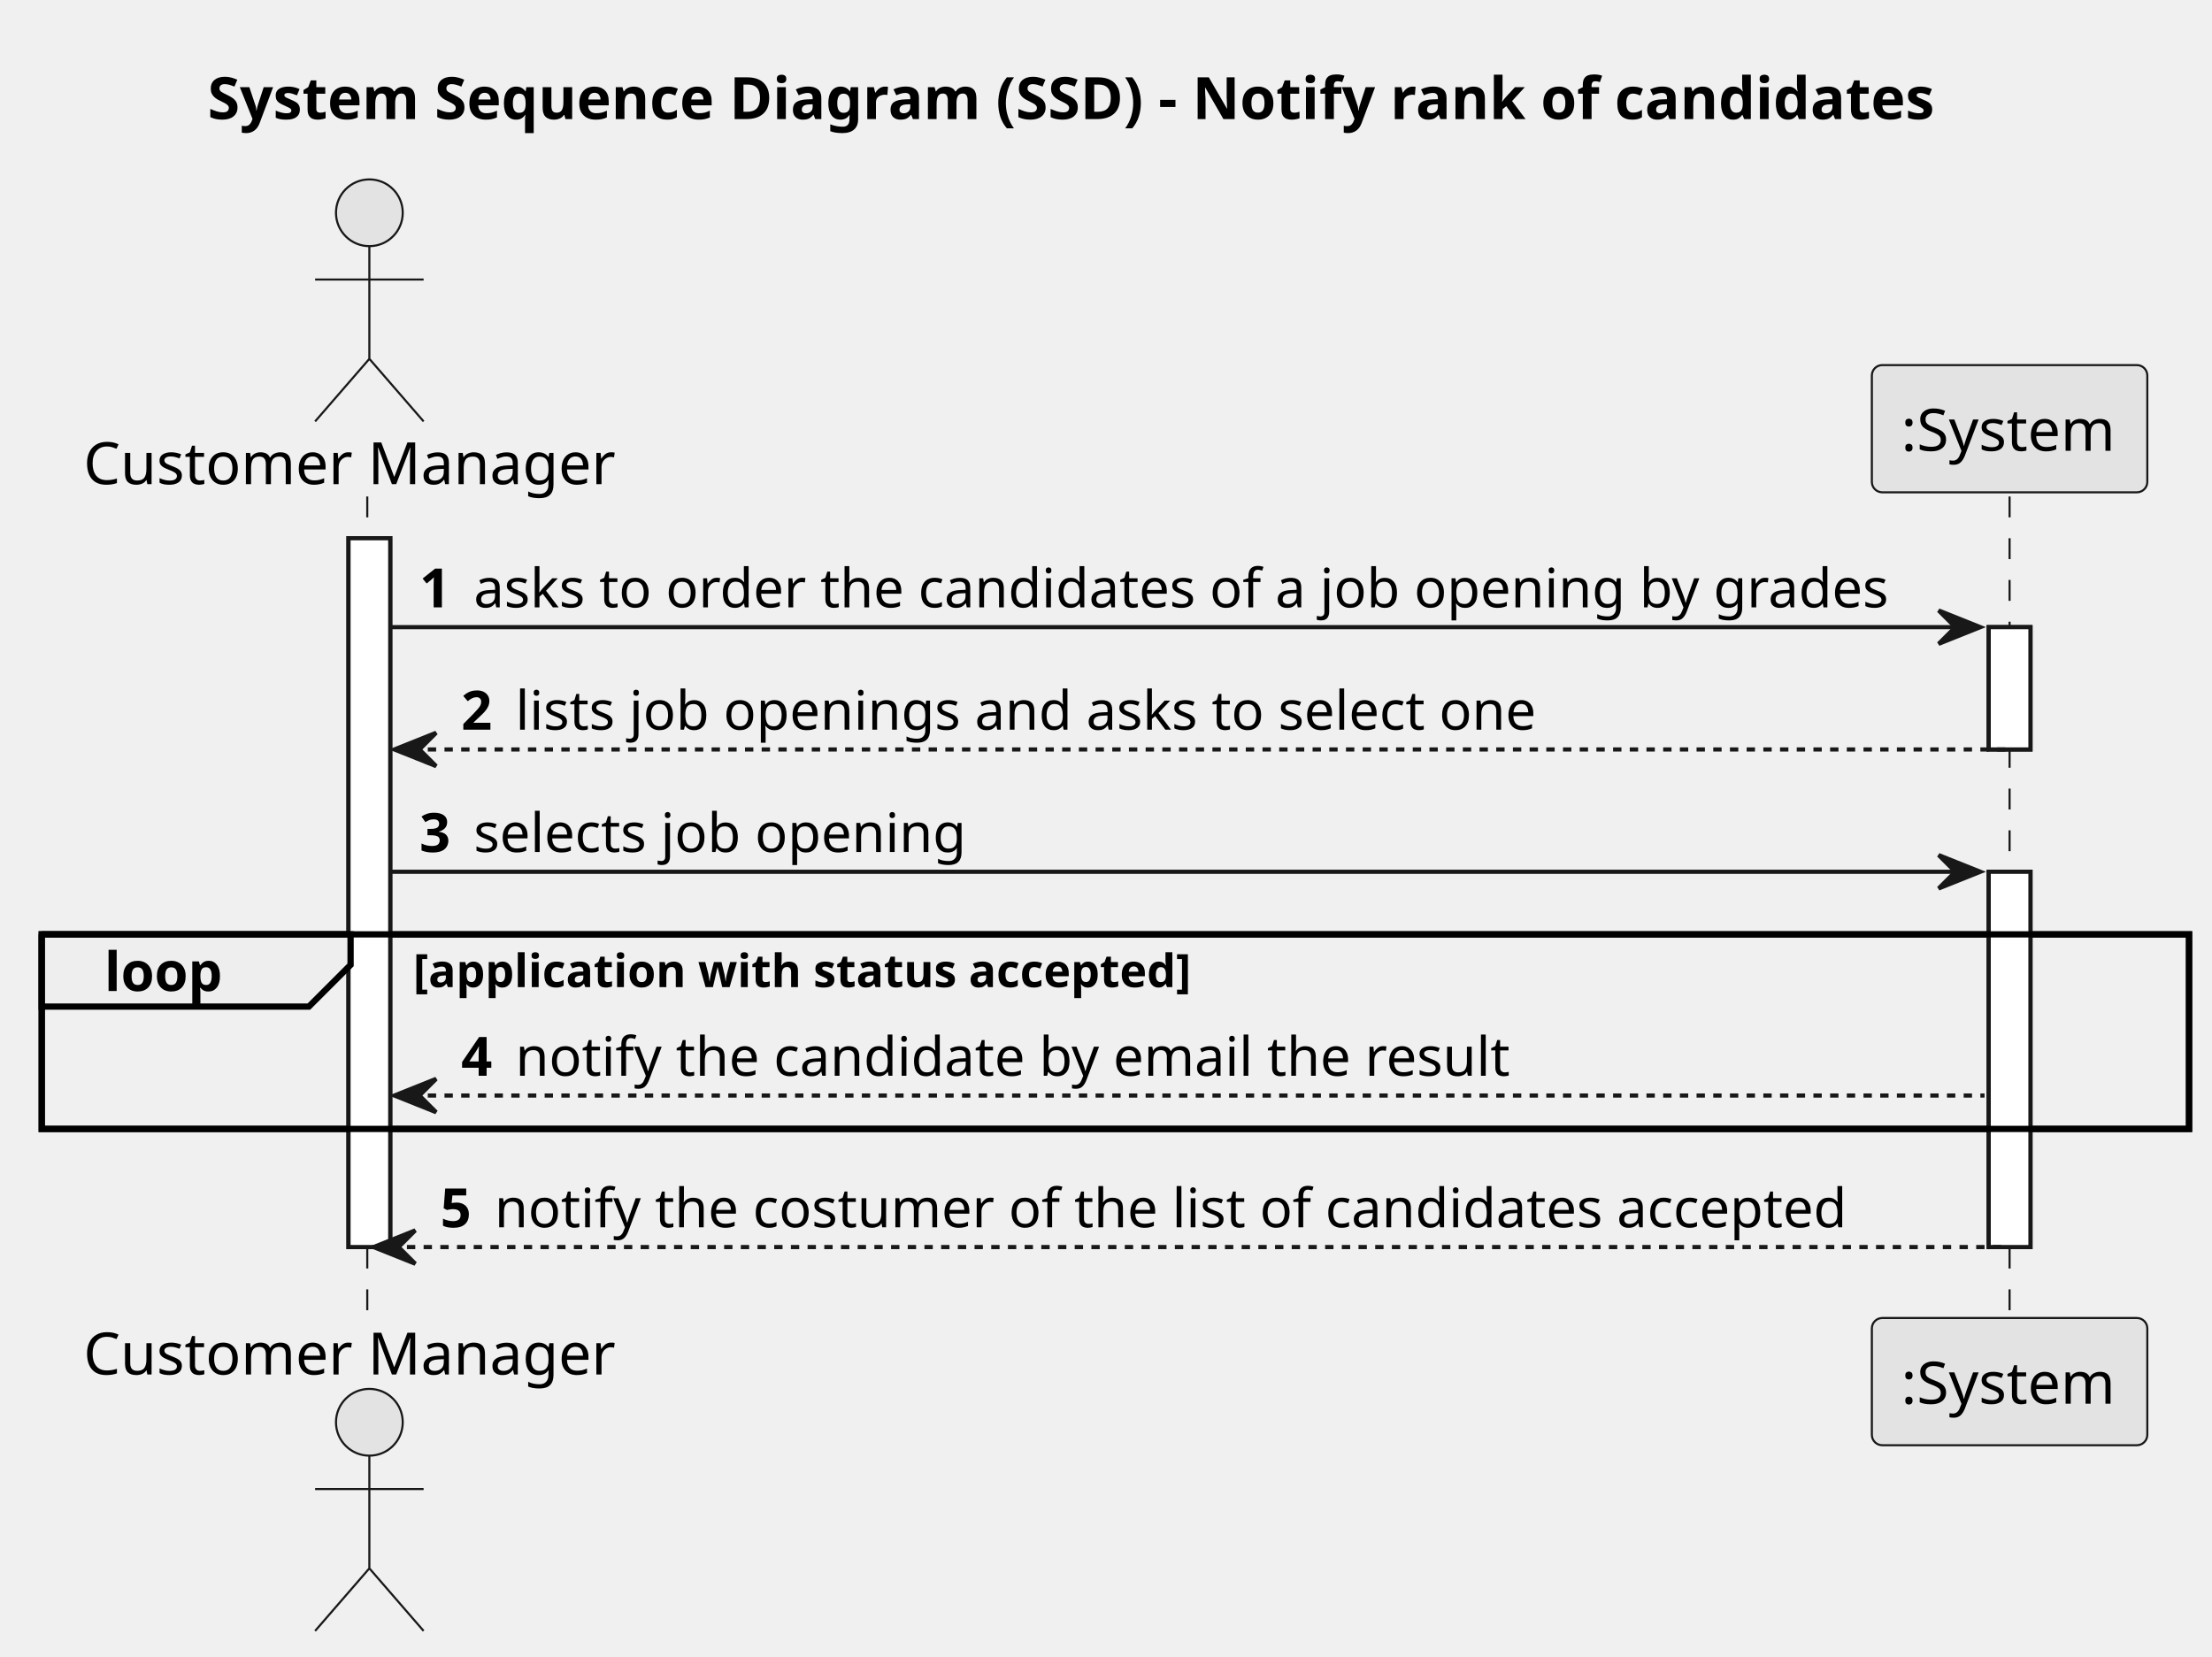
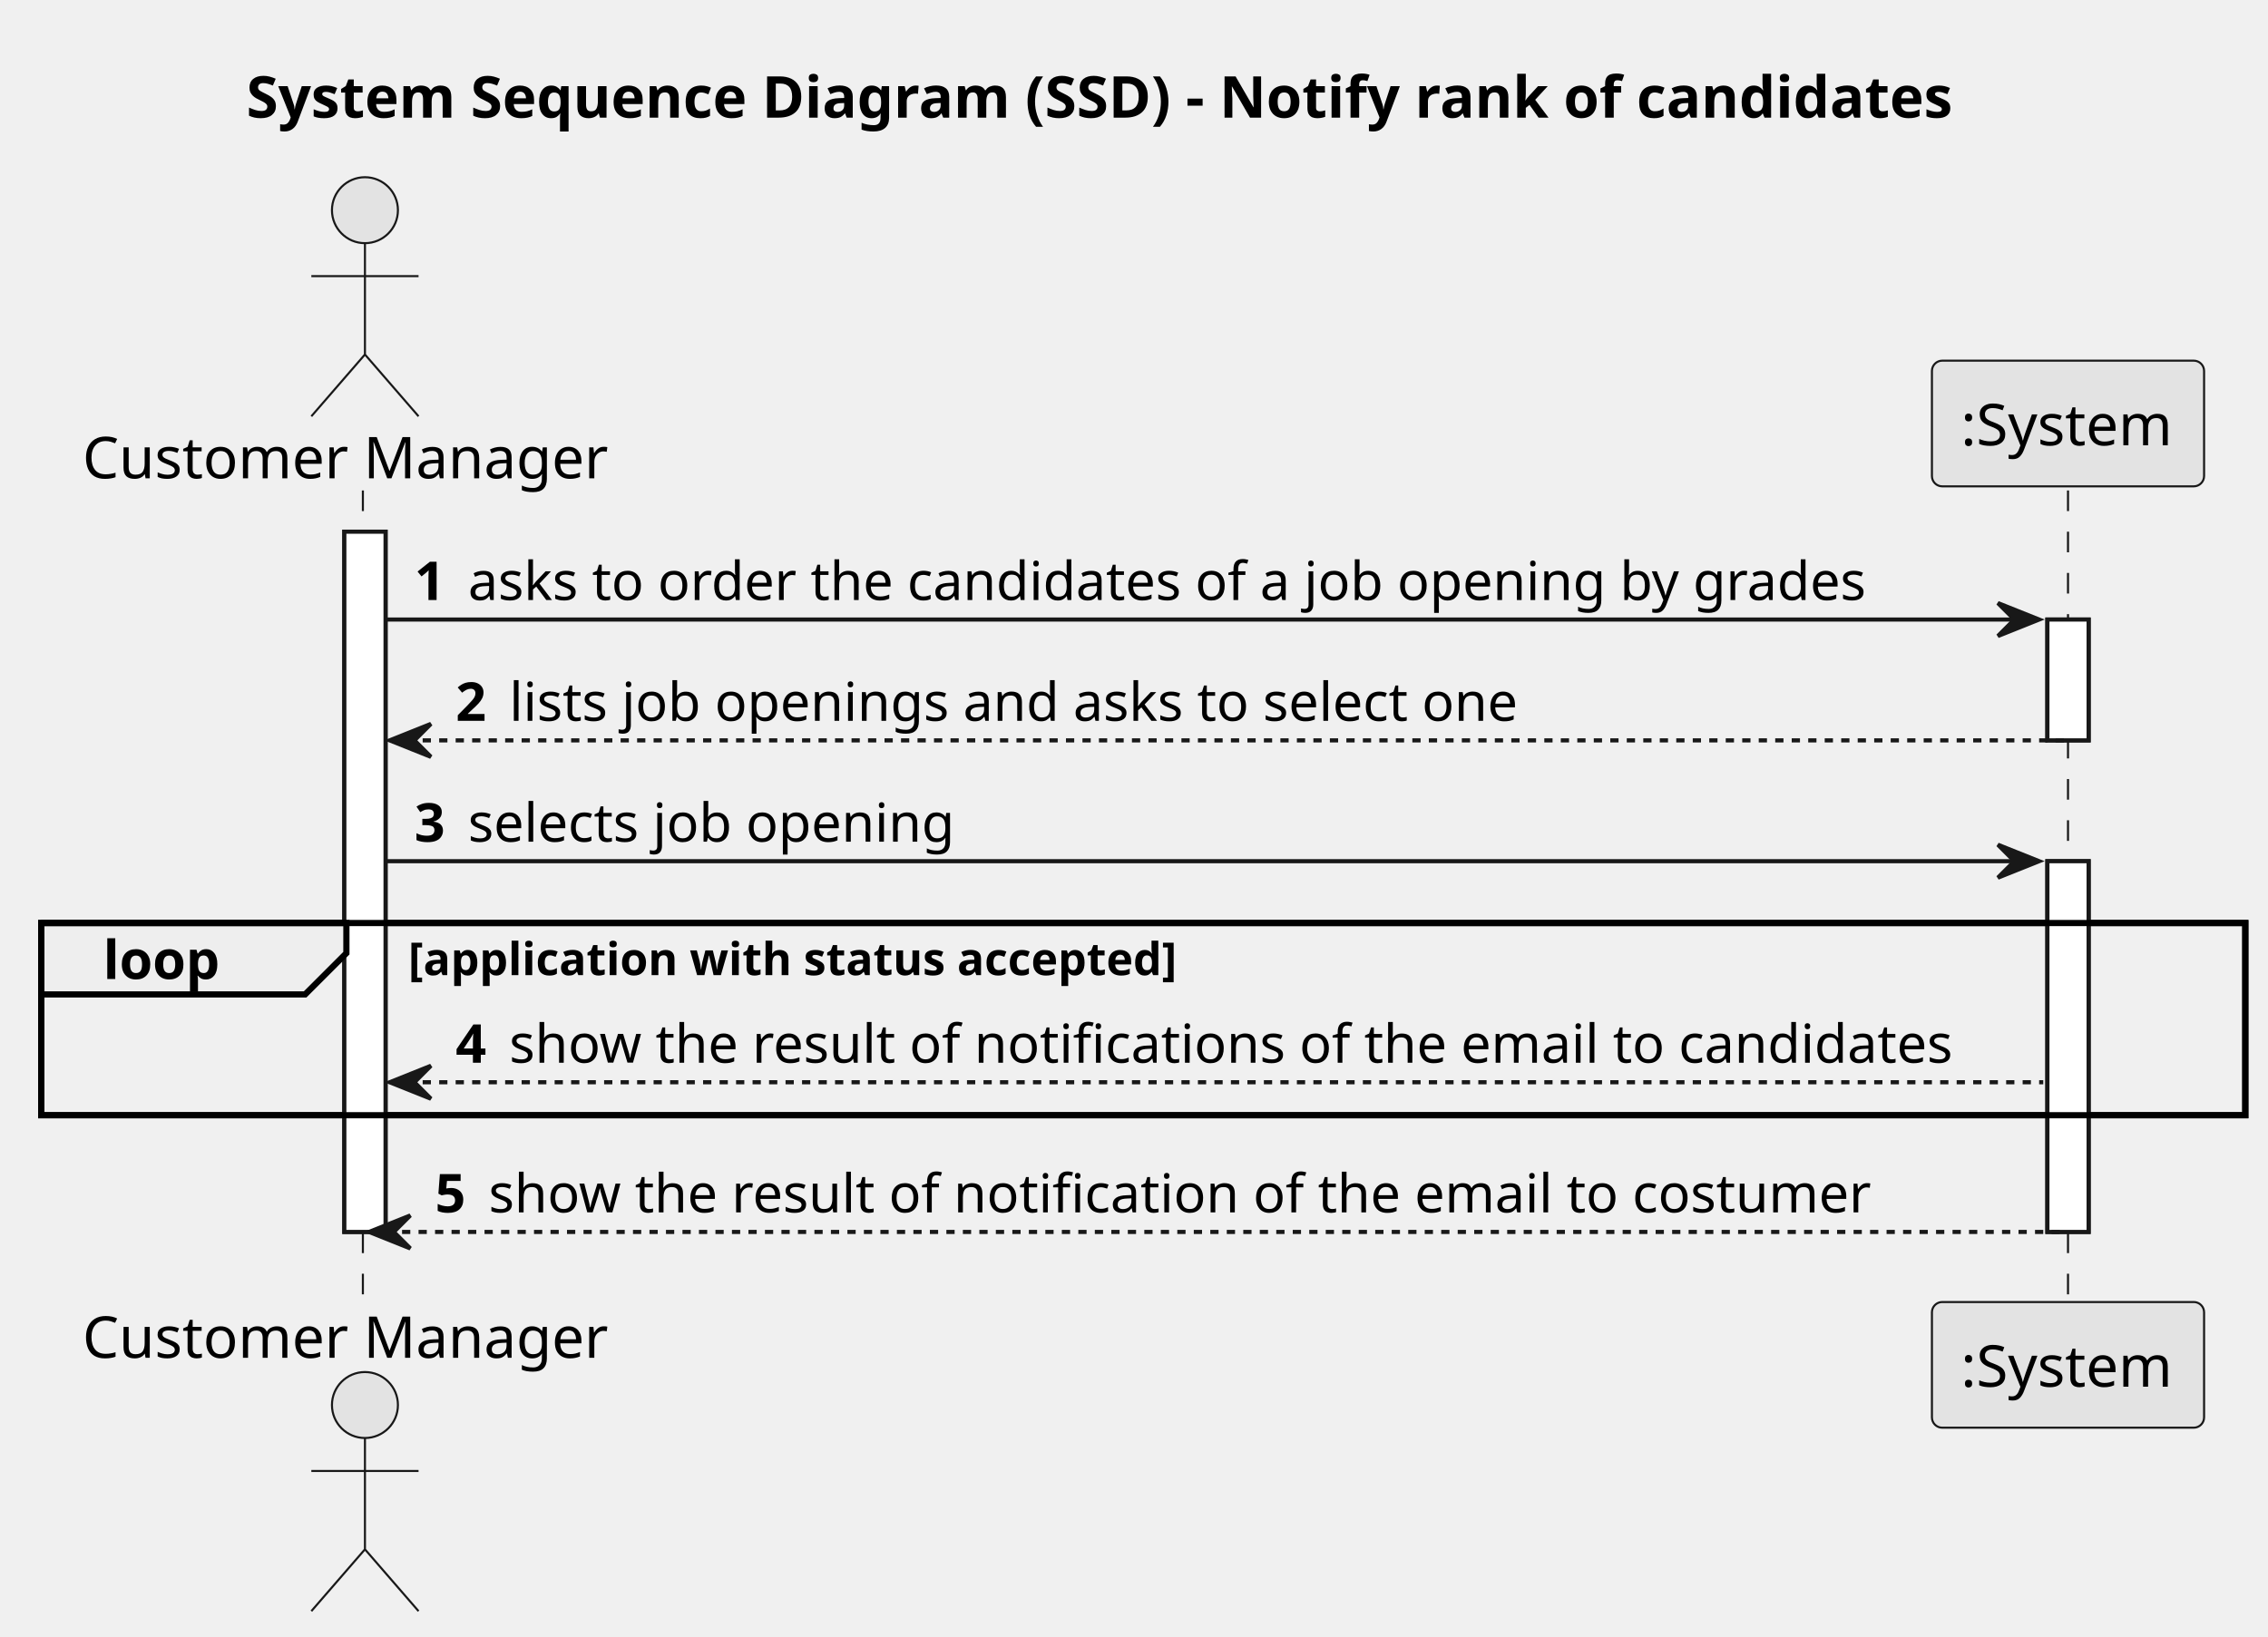
- <svg xmlns="http://www.w3.org/2000/svg" contentStyleType="text/css" height="397px" preserveAspectRatio="none" style="width:530px;height:397px;background:#FFFFFF;" version="1.1" viewBox="0 0 530 397" width="530px" zoomAndPan="magnify">
+ <svg xmlns="http://www.w3.org/2000/svg" contentStyleType="text/css" height="397px" preserveAspectRatio="none" style="width:550px;height:397px;background:#FFFFFF;" version="1.1" viewBox="0 0 550 397" width="550px" zoomAndPan="magnify">
  <defs />
  <g>
-     <text fill="#000000" font-family="sans-serif" font-size="14" font-weight="bold" lengthAdjust="spacing" textLength="434" x="49.75" y="28.535">System Sequence Diagram (SSD) - Notify rank of candidates</text>
+     <text fill="#000000" font-family="sans-serif" font-size="14" font-weight="bold" lengthAdjust="spacing" textLength="434" x="59.75" y="28.535">System Sequence Diagram (SSD) - Notify rank of candidates</text>
    <rect fill="#FFFFFF" height="169.863" style="stroke:#181818;stroke-width:1.0;" width="10" x="83.5" y="128.977" />
-     <rect fill="#FFFFFF" height="29.311" style="stroke:#181818;stroke-width:1.0;" width="10" x="476.5" y="150.287" />
-     <rect fill="#FFFFFF" height="89.932" style="stroke:#181818;stroke-width:1.0;" width="10" x="476.5" y="208.908" />
-     <rect fill="none" height="46.621" style="stroke:#000000;stroke-width:1.5;" width="514.5" x="10" y="223.908" />
+     <rect fill="#FFFFFF" height="29.311" style="stroke:#181818;stroke-width:1.0;" width="10" x="496.5" y="150.287" />
+     <rect fill="#FFFFFF" height="89.932" style="stroke:#181818;stroke-width:1.0;" width="10" x="496.5" y="208.908" />
+     <rect fill="none" height="46.621" style="stroke:#000000;stroke-width:1.5;" width="534.5" x="10" y="223.908" />
    <line style="stroke:#181818;stroke-width:0.5;stroke-dasharray:5.0,5.0;" x1="88" x2="88" y1="118.977" y2="316.84" />
-     <line style="stroke:#181818;stroke-width:0.5;stroke-dasharray:5.0,5.0;" x1="481.5" x2="481.5" y1="118.977" y2="316.84" />
+     <line style="stroke:#181818;stroke-width:0.5;stroke-dasharray:5.0,5.0;" x1="501.5" x2="501.5" y1="118.977" y2="316.84" />
    <text fill="#000000" font-family="sans-serif" font-size="14" lengthAdjust="spacing" textLength="131" x="20" y="116.023">Customer Manager</text>
    <ellipse cx="88.5" cy="50.988" fill="#E3E3E3" rx="8" ry="8" style="stroke:#181818;stroke-width:0.5;" />
    <path d="M88.5,58.988 L88.5,85.988 M75.5,66.988 L101.5,66.988 M88.5,85.988 L75.5,100.988 M88.5,85.988 L101.5,100.988 " fill="none" style="stroke:#181818;stroke-width:0.5;" />
    <text fill="#000000" font-family="sans-serif" font-size="14" lengthAdjust="spacing" textLength="131" x="20" y="329.375">Customer Manager</text>
    <ellipse cx="88.5" cy="340.828" fill="#E3E3E3" rx="8" ry="8" style="stroke:#181818;stroke-width:0.5;" />
    <path d="M88.5,348.828 L88.5,375.828 M75.5,356.828 L101.5,356.828 M88.5,375.828 L75.5,390.828 M88.5,375.828 L101.5,390.828 " fill="none" style="stroke:#181818;stroke-width:0.5;" />
-     <rect fill="#E3E3E3" height="30.488" rx="2.5" ry="2.5" style="stroke:#181818;stroke-width:0.5;" width="66" x="448.5" y="87.488" />
-     <text fill="#000000" font-family="sans-serif" font-size="14" lengthAdjust="spacing" textLength="52" x="455.5" y="108.023">:System</text>
-     <rect fill="#E3E3E3" height="30.488" rx="2.5" ry="2.5" style="stroke:#181818;stroke-width:0.5;" width="66" x="448.5" y="315.84" />
-     <text fill="#000000" font-family="sans-serif" font-size="14" lengthAdjust="spacing" textLength="52" x="455.5" y="336.375">:System</text>
+     <rect fill="#E3E3E3" height="30.488" rx="2.5" ry="2.5" style="stroke:#181818;stroke-width:0.5;" width="66" x="468.5" y="87.488" />
+     <text fill="#000000" font-family="sans-serif" font-size="14" lengthAdjust="spacing" textLength="52" x="475.5" y="108.023">:System</text>
+     <rect fill="#E3E3E3" height="30.488" rx="2.5" ry="2.5" style="stroke:#181818;stroke-width:0.5;" width="66" x="468.5" y="315.84" />
+     <text fill="#000000" font-family="sans-serif" font-size="14" lengthAdjust="spacing" textLength="52" x="475.5" y="336.375">:System</text>
    <rect fill="#FFFFFF" height="169.863" style="stroke:#181818;stroke-width:1.0;" width="10" x="83.5" y="128.977" />
-     <rect fill="#FFFFFF" height="29.311" style="stroke:#181818;stroke-width:1.0;" width="10" x="476.5" y="150.287" />
-     <rect fill="#FFFFFF" height="89.932" style="stroke:#181818;stroke-width:1.0;" width="10" x="476.5" y="208.908" />
-     <polygon fill="#181818" points="464.5,146.287,474.5,150.287,464.5,154.287,468.5,150.287" style="stroke:#181818;stroke-width:1.0;" />
-     <line style="stroke:#181818;stroke-width:1.0;" x1="93.5" x2="470.5" y1="150.287" y2="150.287" />
+     <rect fill="#FFFFFF" height="29.311" style="stroke:#181818;stroke-width:1.0;" width="10" x="496.5" y="150.287" />
+     <rect fill="#FFFFFF" height="89.932" style="stroke:#181818;stroke-width:1.0;" width="10" x="496.5" y="208.908" />
+     <polygon fill="#181818" points="484.5,146.287,494.5,150.287,484.5,154.287,488.5,150.287" style="stroke:#181818;stroke-width:1.0;" />
+     <line style="stroke:#181818;stroke-width:1.0;" x1="93.5" x2="490.5" y1="150.287" y2="150.287" />
    <text fill="#000000" font-family="sans-serif" font-size="13" font-weight="bold" lengthAdjust="spacing" textLength="9" x="100.5" y="145.545">1</text>
    <text fill="#000000" font-family="sans-serif" font-size="13" lengthAdjust="spacing" textLength="351" x="113.5" y="145.545">asks to order the candidates of a job opening by grades</text>
    <polygon fill="#181818" points="104.5,175.598,94.5,179.598,104.5,183.598,100.5,179.598" style="stroke:#181818;stroke-width:1.0;" />
-     <line style="stroke:#181818;stroke-width:1.0;stroke-dasharray:2.0,2.0;" x1="98.5" x2="480.5" y1="179.598" y2="179.598" />
+     <line style="stroke:#181818;stroke-width:1.0;stroke-dasharray:2.0,2.0;" x1="98.5" x2="500.5" y1="179.598" y2="179.598" />
    <text fill="#000000" font-family="sans-serif" font-size="13" font-weight="bold" lengthAdjust="spacing" textLength="9" x="110.5" y="174.856">2</text>
    <text fill="#000000" font-family="sans-serif" font-size="13" lengthAdjust="spacing" textLength="258" x="123.5" y="174.856">lists job openings and asks to select one</text>
-     <polygon fill="#181818" points="464.5,204.908,474.5,208.908,464.5,212.908,468.5,208.908" style="stroke:#181818;stroke-width:1.0;" />
-     <line style="stroke:#181818;stroke-width:1.0;" x1="93.5" x2="470.5" y1="208.908" y2="208.908" />
+     <polygon fill="#181818" points="484.5,204.908,494.5,208.908,484.5,212.908,488.5,208.908" style="stroke:#181818;stroke-width:1.0;" />
+     <line style="stroke:#181818;stroke-width:1.0;" x1="93.5" x2="490.5" y1="208.908" y2="208.908" />
    <text fill="#000000" font-family="sans-serif" font-size="13" font-weight="bold" lengthAdjust="spacing" textLength="9" x="100.5" y="204.166">3</text>
    <text fill="#000000" font-family="sans-serif" font-size="13" lengthAdjust="spacing" textLength="123" x="113.5" y="204.166">selects job opening</text>
    <path d="M10,223.908 L84,223.908 L84,231.219 L74,241.219 L10,241.219 L10,223.908 " fill="#EEEEEE" style="stroke:#000000;stroke-width:1.5;" />
-     <rect fill="none" height="46.621" style="stroke:#000000;stroke-width:1.5;" width="514.5" x="10" y="223.908" />
+     <rect fill="none" height="46.621" style="stroke:#000000;stroke-width:1.5;" width="534.5" x="10" y="223.908" />
    <text fill="#000000" font-family="sans-serif" font-size="13" font-weight="bold" lengthAdjust="spacing" textLength="29" x="25" y="237.477">loop</text>
    <text fill="#000000" font-family="sans-serif" font-size="11" font-weight="bold" lengthAdjust="spacing" textLength="187" x="99" y="236.543">[application with status accepted]</text>
    <polygon fill="#181818" points="104.5,258.529,94.5,262.529,104.5,266.529,100.5,262.529" style="stroke:#181818;stroke-width:1.0;" />
-     <line style="stroke:#181818;stroke-width:1.0;stroke-dasharray:2.0,2.0;" x1="98.5" x2="475.5" y1="262.529" y2="262.529" />
+     <line style="stroke:#181818;stroke-width:1.0;stroke-dasharray:2.0,2.0;" x1="98.5" x2="495.5" y1="262.529" y2="262.529" />
    <text fill="#000000" font-family="sans-serif" font-size="13" font-weight="bold" lengthAdjust="spacing" textLength="9" x="110.5" y="257.787">4</text>
-     <text fill="#000000" font-family="sans-serif" font-size="13" lengthAdjust="spacing" textLength="247" x="123.5" y="257.787">notify the candidate by email the result</text>
+     <text fill="#000000" font-family="sans-serif" font-size="13" lengthAdjust="spacing" textLength="366" x="123.5" y="257.787">show the result of notifications of the email to candidates</text>
    <polygon fill="#181818" points="99.5,294.84,89.5,298.84,99.5,302.84,95.5,298.84" style="stroke:#181818;stroke-width:1.0;" />
-     <line style="stroke:#181818;stroke-width:1.0;stroke-dasharray:2.0,2.0;" x1="93.5" x2="480.5" y1="298.84" y2="298.84" />
+     <line style="stroke:#181818;stroke-width:1.0;stroke-dasharray:2.0,2.0;" x1="93.5" x2="500.5" y1="298.84" y2="298.84" />
    <text fill="#000000" font-family="sans-serif" font-size="13" font-weight="bold" lengthAdjust="spacing" textLength="9" x="105.5" y="294.098">5</text>
-     <text fill="#000000" font-family="sans-serif" font-size="13" lengthAdjust="spacing" textLength="338" x="118.5" y="294.098">notify the costumer of the list of candidates accepted</text>
+     <text fill="#000000" font-family="sans-serif" font-size="13" lengthAdjust="spacing" textLength="350" x="118.5" y="294.098">show the result of notification of the email to costumer</text>
  </g>
</svg>
